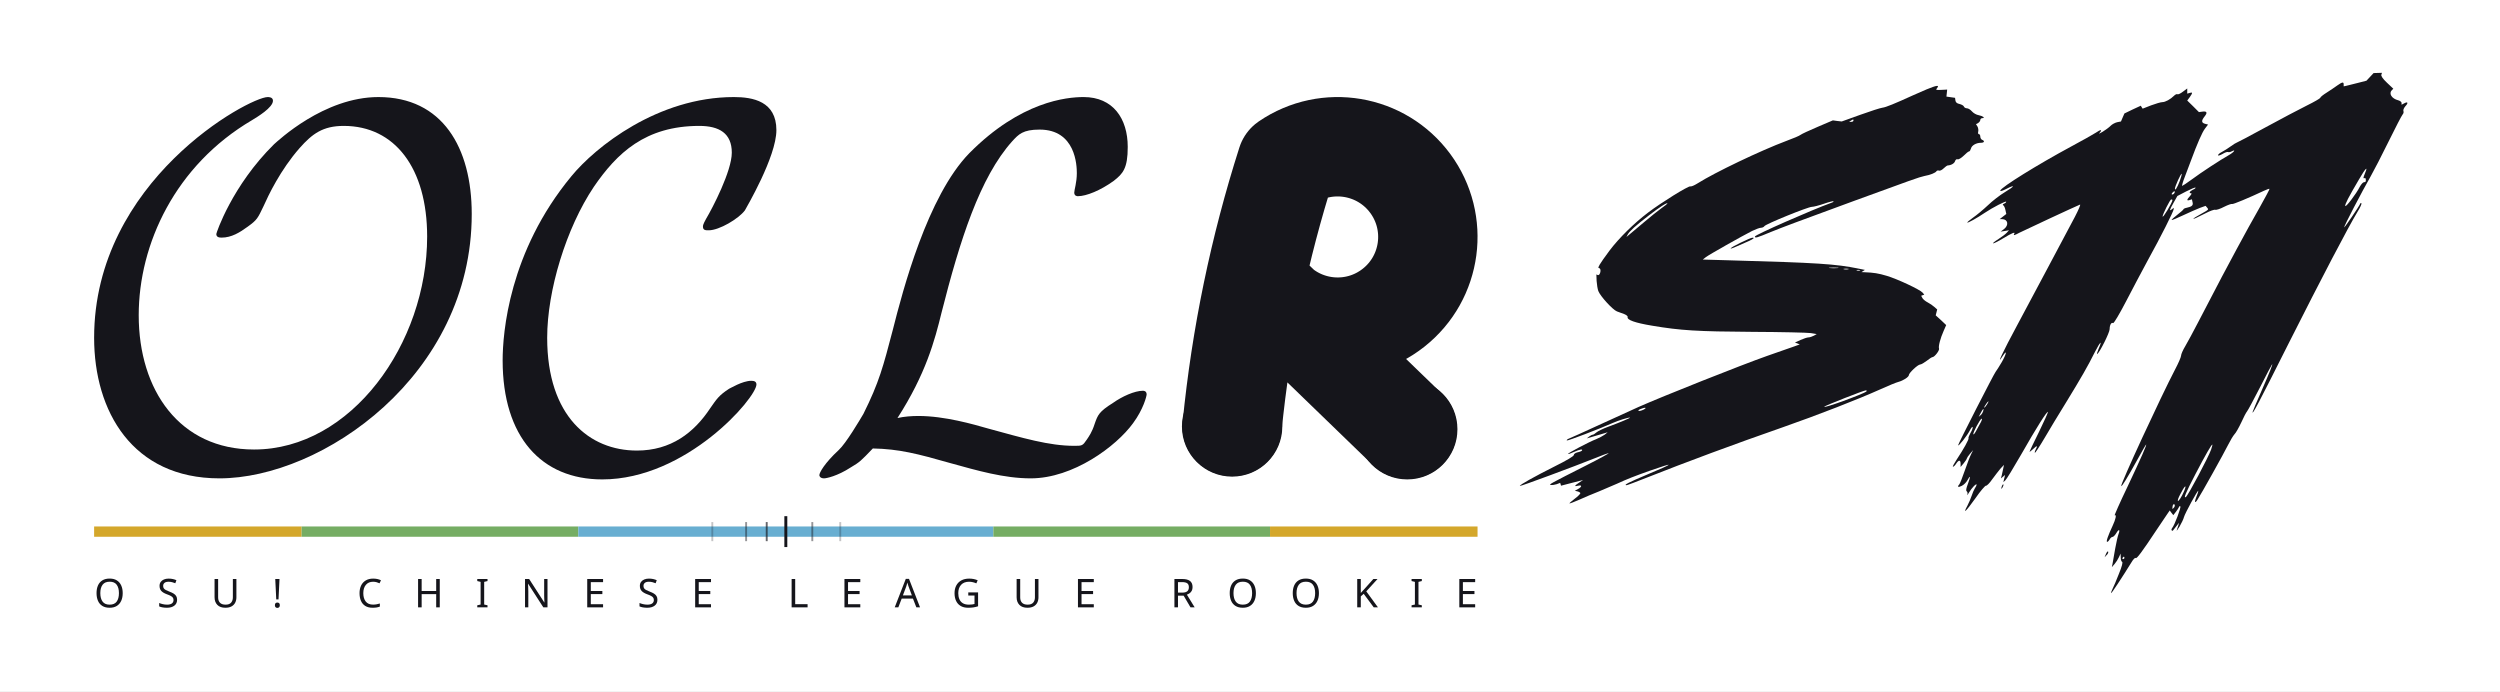
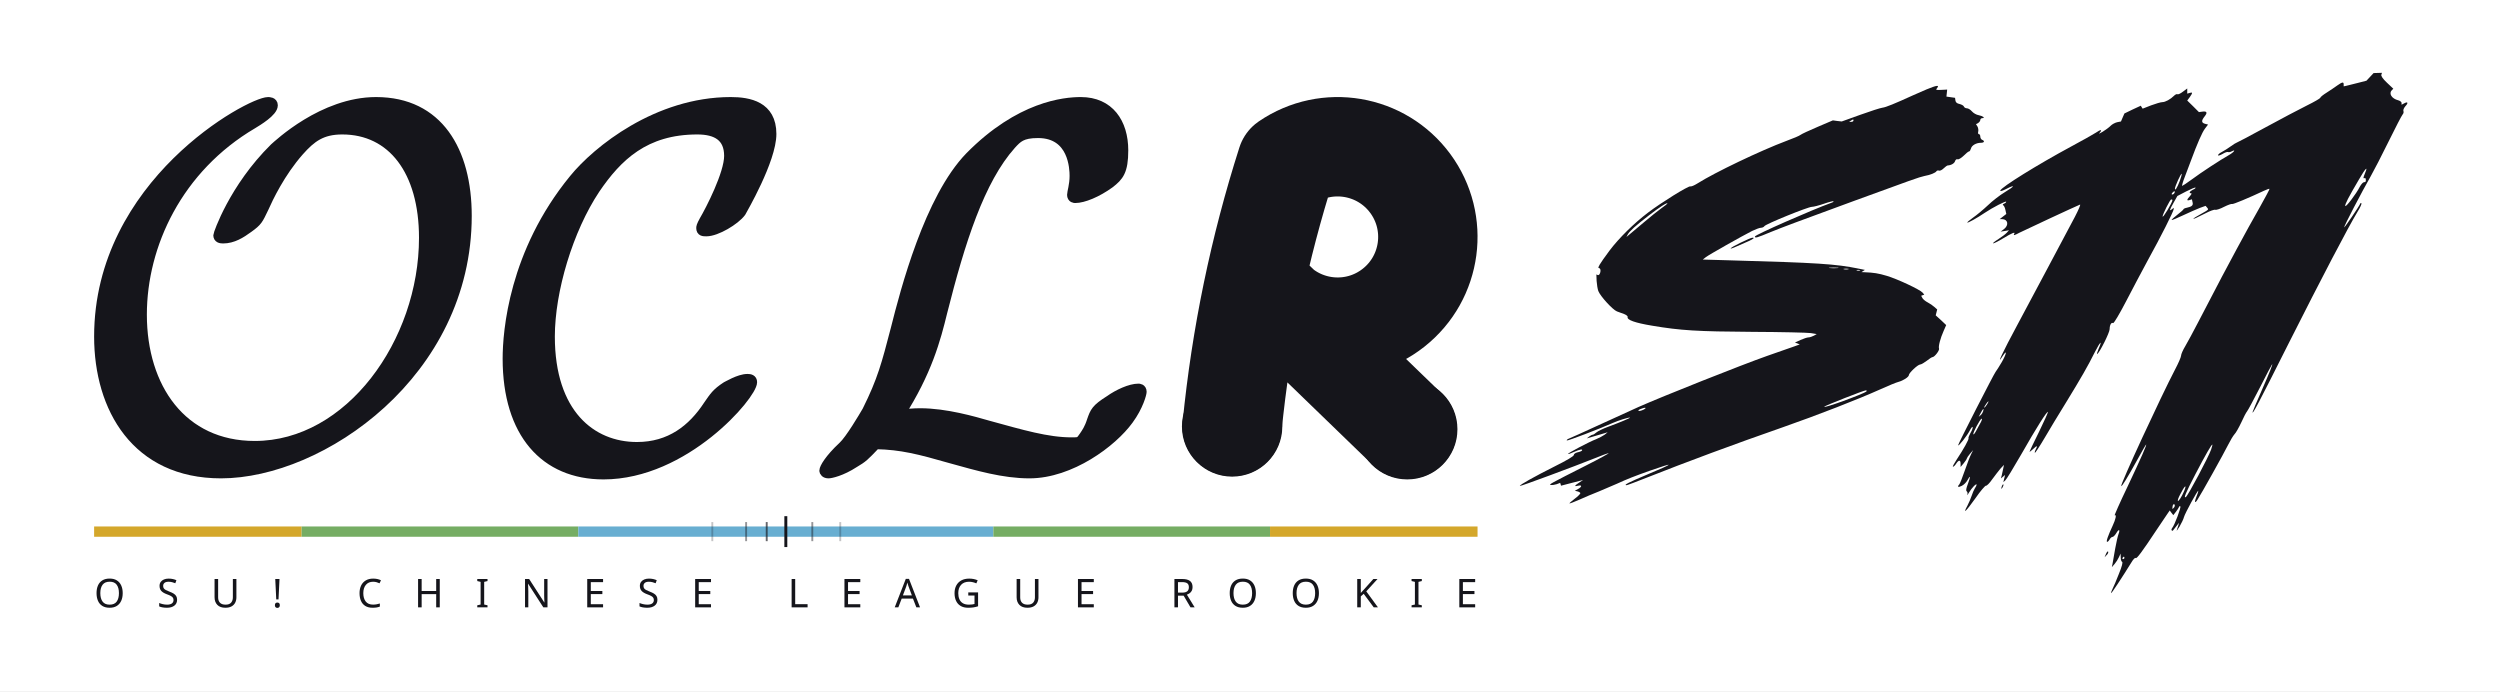
<svg xmlns="http://www.w3.org/2000/svg" xmlns:xlink="http://www.w3.org/1999/xlink" viewBox="0 0 1700 470" width="1700" height="470" role="img" aria-labelledby="wordmark-title wordmark-desc" color="#15151b" fill="currentColor">
  <rect width="1700" height="470" fill="#fff" />
  <svg width="715.716" height="260" viewBox="77.28 55.741 19.993 7.263" id="OCL-mathcal" x="64" y="66">
    <defs>
-       <path id="g0-67" d="M4.941-1.564C4.941-1.624 4.892-1.634 4.842-1.634C4.672-1.634 4.433-1.484 4.423-1.484C4.224-1.355 4.184-1.285 4.065-1.116C3.756-.648 3.318-.309 2.67-.309C1.773-.309 .966-.956 .966-2.451C.966-3.347 1.325-4.533 1.853-5.32C2.291-5.958 2.829-6.476 3.856-6.476C4.234-6.476 4.473-6.336 4.473-5.968C4.473-5.619 4.105-4.912 3.985-4.712C3.925-4.603 3.925-4.583 3.925-4.563C3.925-4.493 3.975-4.493 4.035-4.493C4.234-4.493 4.603-4.712 4.722-4.872C4.742-4.912 5.32-5.888 5.32-6.396C5.32-6.944 4.872-7.024 4.513-7.024C3.068-7.024 1.883-6.077 1.425-5.519C.239-4.085 .12-2.54 .12-2.022C.12-.568 .857 .239 2.012 .239C3.616 .239 4.941-1.315 4.941-1.564Z" />
-       <path id="g0-76" d="M1.793-.927C2.331-1.763 2.501-2.401 2.63-2.929C2.979-4.304 3.357-5.499 3.975-6.187C4.095-6.316 4.174-6.406 4.493-6.406C5.181-6.406 5.2-5.719 5.2-5.579C5.2-5.4 5.151-5.26 5.151-5.21C5.151-5.141 5.21-5.141 5.22-5.141C5.38-5.141 5.649-5.25 5.898-5.43C6.077-5.569 6.167-5.669 6.167-6.077C6.167-6.615 5.888-7.024 5.33-7.024C5.011-7.024 4.134-6.944 3.158-5.958C2.361-5.141 1.893-3.347 1.704-2.6C1.524-1.913 1.445-1.604 1.146-1.006C1.076-.887 .817-.448 .677-.319C.408-.07 .309 .11 .309 .159C.309 .179 .329 .219 .399 .219C.438 .219 .648 .179 .907 .01C1.076-.09 1.096-.11 1.325-.349C1.823-.339 2.172-.249 2.8-.07C3.308 .07 3.816 .219 4.324 .219C5.131 .219 5.948-.389 6.267-.827C6.466-1.096 6.526-1.345 6.526-1.375C6.526-1.445 6.466-1.445 6.456-1.445C6.296-1.445 6.057-1.335 5.888-1.215C5.619-1.046 5.599-.986 5.539-.817C5.489-.658 5.43-.578 5.39-.518C5.31-.399 5.3-.399 5.151-.399C4.672-.399 4.174-.548 3.517-.727C3.238-.807 2.69-.966 2.192-.966C2.062-.966 1.923-.956 1.793-.927Z" />
-       <path id="g0-79" d="M7.741-4.802C7.741-6.067 7.183-7.024 5.968-7.024C4.932-7.024 4.055-6.187 3.985-6.127C3.188-5.34 2.889-4.443 2.889-4.423C2.889-4.364 2.939-4.354 2.989-4.354C3.178-4.354 3.337-4.453 3.487-4.563C3.666-4.692 3.676-4.722 3.786-4.951C3.875-5.151 4.105-5.639 4.473-6.057C4.712-6.326 4.912-6.476 5.31-6.476C6.276-6.476 6.894-5.679 6.894-4.374C6.894-2.341 5.45-.329 3.606-.329C2.192-.329 1.415-1.455 1.415-2.879C1.415-4.234 2.112-5.729 3.567-6.585C3.666-6.645 3.965-6.824 3.965-6.954C3.965-7.024 3.885-7.024 3.866-7.024C3.517-7.024 .568-5.44 .568-2.451C.568-1.056 1.295 .219 2.949 .219C4.892 .219 7.741-1.733 7.741-4.802Z" />
+       <path id="g0-67" d="M4.941-1.564C4.941-1.624 4.892-1.634 4.842-1.634C4.672-1.634 4.433-1.484 4.423-1.484C4.224-1.355 4.184-1.285 4.065-1.116C3.756-.648 3.318-.309 2.67-.309C1.773-.309 .966-.956 .966-2.451C.966-3.347 1.325-4.533 1.853-5.32C2.291-5.958 2.829-6.476 3.856-6.476C4.234-6.476 4.473-6.336 4.473-5.968C4.473-5.619 4.105-4.912 3.985-4.712C3.925-4.603 3.925-4.583 3.925-4.563C3.925-4.493 3.975-4.493 4.035-4.493C4.234-4.493 4.603-4.712 4.722-4.872C4.742-4.912 5.32-5.888 5.32-6.396C5.32-6.944 4.872-7.024 4.513-7.024C3.068-7.024 1.883-6.077 1.425-5.519C.239-4.085 .12-2.54 .12-2.022C.12-.568 .857 .239 2.012 .239C3.616 .239 4.941-1.315 4.941-1.564Z" stroke="currentColor" stroke-width="0.18" stroke-linejoin="round" transform="translate(2.719801 -3.392279) scale(0.9665458 0.9758154) translate(-2.719801 3.392279)" />
+       <path id="g0-76" d="M1.793-.927C2.331-1.763 2.501-2.401 2.63-2.929C2.979-4.304 3.357-5.499 3.975-6.187C4.095-6.316 4.174-6.406 4.493-6.406C5.181-6.406 5.2-5.719 5.2-5.579C5.2-5.4 5.151-5.26 5.151-5.21C5.151-5.141 5.21-5.141 5.22-5.141C5.38-5.141 5.649-5.25 5.898-5.43C6.077-5.569 6.167-5.669 6.167-6.077C6.167-6.615 5.888-7.024 5.33-7.024C5.011-7.024 4.134-6.944 3.158-5.958C2.361-5.141 1.893-3.347 1.704-2.6C1.524-1.913 1.445-1.604 1.146-1.006C1.076-.887 .817-.448 .677-.319C.408-.07 .309 .11 .309 .159C.309 .179 .329 .219 .399 .219C.438 .219 .648 .179 .907 .01C1.076-.09 1.096-.11 1.325-.349C1.823-.339 2.172-.249 2.8-.07C3.308 .07 3.816 .219 4.324 .219C5.131 .219 5.948-.389 6.267-.827C6.466-1.096 6.526-1.345 6.526-1.375C6.526-1.445 6.466-1.445 6.456-1.445C6.296-1.445 6.057-1.335 5.888-1.215C5.619-1.046 5.599-.986 5.539-.817C5.489-.658 5.43-.578 5.39-.518C5.31-.399 5.3-.399 5.151-.399C4.672-.399 4.174-.548 3.517-.727C3.238-.807 2.69-.966 2.192-.966C2.062-.966 1.923-.956 1.793-.927Z" stroke="currentColor" stroke-width="0.18" stroke-linejoin="round" transform="translate(3.417185 -3.402241) scale(0.9718604 0.9757505) translate(-3.417185 3.402241)" />
+       <path id="g0-79" d="M7.741-4.802C7.741-6.067 7.183-7.024 5.968-7.024C4.932-7.024 4.055-6.187 3.985-6.127C3.188-5.34 2.889-4.443 2.889-4.423C2.889-4.364 2.939-4.354 2.989-4.354C3.178-4.354 3.337-4.453 3.487-4.563C3.666-4.692 3.676-4.722 3.786-4.951C3.875-5.151 4.105-5.639 4.473-6.057C4.712-6.326 4.912-6.476 5.31-6.476C6.276-6.476 6.894-5.679 6.894-4.374C6.894-2.341 5.45-.329 3.606-.329C2.192-.329 1.415-1.455 1.415-2.879C1.415-4.234 2.112-5.729 3.567-6.585C3.666-6.645 3.965-6.824 3.965-6.954C3.965-7.024 3.885-7.024 3.866-7.024C3.517-7.024 .568-5.44 .568-2.451C.568-1.056 1.295 .219 2.949 .219C4.892 .219 7.741-1.733 7.741-4.802Z" stroke="currentColor" stroke-width="0.18" stroke-linejoin="round" transform="translate(4.15442 -3.402241) scale(0.9755205 0.9757505) translate(-4.15442 3.402241)" />
    </defs>
    <g id="page1">
      <use x="76.712" y="62.765" xlink:href="#g0-79" />
      <use x="84.92" y="62.765" xlink:href="#g0-67" />
      <use x="90.747" y="62.765" xlink:href="#g0-76" />
    </g>
  </svg>
  <svg viewBox="46.25 -17.903 449.126 580.912" role="img" id="R-reference-slider" x="803.716" y="66" width="201.016" height="260">
    <g id="r-slider-shape">
      <path id="r-track" d="M122.5 482.5 A1948.266 1948.266 0 0 1 205.5 81.5 A137.044 137.044 0 1 1 178.5 283.5 L388.562 486.759" fill="none" stroke="currentColor" stroke-width="151.0" stroke-linecap="round" stroke-linejoin="round" />
      <circle id="r-head-cap" cx="122.5" cy="482.5" r="76.25" fill="currentColor" />
      <circle id="r-tail-cap" cx="388.562" cy="486.759" r="76.25" fill="currentColor" />
    </g>
    <g id="r-visible-centerline" display="none">
      <path d="M122.5 482.5 A1948.266 1948.266 0 0 1 205.5 81.5 A137.044 137.044 0 1 1 178.5 283.5 L388.562 486.759" fill="none" stroke="#ea4a89" stroke-width="2" />
    </g>
    <g id="r-full-control-path" display="none">
      <path d="M122.5 482.5 A1948.266 1948.266 0 0 1 205.5 81.5 A137.044 137.044 0 1 1 178.5 283.5 L425.5 522.5" fill="none" stroke="#ec4899" stroke-width="1.5" stroke-dasharray="5 4" />
    </g>
    <g id="r-control-points" display="none">
      <polyline points="122.5,482.5 153.5,279.5 205.5,81.5 419.5,184.5 178.5,283.5 425.5,522.5" fill="none" stroke="#64748b" stroke-width="1.5" />
      <circle id="r-control-0" cx="122.5" cy="482.5" r="11.5" fill="#6644cc" />
      <circle id="r-control-1" cx="153.5" cy="279.5" r="11.5" fill="#ffcc22" />
      <circle id="r-control-2" cx="205.5" cy="81.5" r="11.5" fill="#6644cc" />
      <circle id="r-control-3" cx="419.5" cy="184.5" r="11.5" fill="#ffcc22" />
      <circle id="r-control-4" cx="178.5" cy="283.5" r="11.5" fill="#ed1121" />
      <circle id="r-control-5" cx="425.5" cy="522.5" r="11.5" fill="#ffcc22" />
    </g>
  </svg>
  <svg viewBox="0 0 729 431" width="610.601" height="361" role="img" id="S11-original-brush" x="1030" y="46">
    <g transform="translate(0,431) scale(0.1,-0.1)" fill="currentColor" stroke="none">
      <path d="M6944 4235 l-29 -31 -70 -18 c-38 -10 -80 -20 -92 -23 l-23 -5 0 16 c0 22 -11 20 -51 -8 -19 -14 -58 -40 -86 -58 -29 -18 -53 -37 -53 -43 -1 -5 -49 -33 -108 -62 -59 -29 -210 -109 -337 -178 -126 -69 -233 -125 -236 -125 -3 0 -24 -13 -46 -29 -22 -16 -54 -36 -71 -45 -18 -9 -32 -21 -32 -27 0 -6 16 -1 36 10 19 12 40 19 45 16 5 -3 18 -1 29 5 40 21 19 -7 -22 -30 -64 -36 -224 -140 -303 -199 -38 -28 -73 -51 -76 -51 -4 0 6 35 23 78 16 42 38 100 48 127 51 138 91 230 114 260 l25 33 -24 6 c-30 8 -32 25 -4 60 25 31 19 44 -18 39 l-28 -4 -47 47 -48 47 20 27 c25 35 25 43 0 35 l-20 -6 0 21 0 21 -35 -26 c-19 -15 -39 -24 -44 -21 -5 4 -18 -2 -28 -12 -29 -29 -71 -52 -95 -52 -12 0 -54 -12 -91 -26 l-69 -27 -8 12 -7 12 -67 -31 -66 -32 -14 -32 -14 -33 -31 -6 c-17 -4 -42 -17 -54 -30 -23 -24 -111 -80 -89 -57 26 29 10 30 -30 2 -24 -15 -113 -66 -198 -111 -278 -150 -568 -330 -578 -359 -2 -8 16 -3 48 13 78 40 71 23 -11 -26 -40 -24 -102 -72 -138 -107 -36 -34 -90 -79 -119 -99 -28 -20 -50 -38 -48 -41 5 -4 80 37 143 80 64 43 173 99 173 89 0 -5 -8 -12 -17 -15 -11 -5 -14 -10 -6 -14 6 -4 14 -21 17 -38 l7 -32 -27 -21 -27 -21 20 0 c47 0 57 -48 16 -80 l-28 -21 34 5 34 6 -18 -20 c-10 -11 -40 -34 -67 -51 -78 -50 -47 -46 37 5 74 45 103 56 90 36 -9 -15 2 -12 43 10 33 17 456 214 491 228 8 3 -11 -41 -41 -99 -30 -57 -133 -250 -228 -429 -95 -179 -203 -381 -240 -450 -118 -219 -176 -342 -118 -251 38 59 31 17 -8 -50 -21 -35 -43 -71 -50 -79 -15 -19 -304 -584 -304 -595 0 -16 73 77 94 118 11 22 22 35 24 29 2 -7 -6 -29 -18 -48 -11 -20 -18 -39 -16 -42 7 -6 -42 -93 -96 -174 -21 -32 -35 -58 -30 -58 6 0 17 11 26 25 21 32 36 32 36 -1 l0 -26 25 30 c14 17 25 34 25 38 1 5 12 23 26 39 l26 30 -17 -34 c-10 -19 -33 -80 -52 -135 -19 -56 -39 -105 -44 -110 -19 -20 -8 -26 21 -11 16 8 37 29 46 46 24 47 26 29 3 -31 -14 -36 -17 -55 -9 -60 6 -4 8 -15 5 -26 -4 -10 3 -3 13 16 21 37 62 79 62 64 0 -5 -6 -18 -14 -29 -7 -11 -19 -38 -26 -60 -7 -22 -23 -59 -35 -82 -41 -75 -11 -46 66 62 40 58 79 103 85 101 6 -2 29 20 50 51 22 30 52 69 67 87 l29 31 -6 -30 c-3 -16 -9 -41 -12 -55 l-7 -25 17 14 17 14 -7 -29 -7 -29 15 13 c9 7 67 102 129 210 123 216 210 354 218 347 2 -3 -30 -75 -72 -161 -42 -85 -77 -158 -77 -161 0 -4 14 6 30 22 31 30 38 28 19 -7 -6 -11 -8 -22 -6 -25 3 -2 38 51 78 119 39 68 118 197 174 288 122 199 179 298 234 409 45 88 65 106 31 27 -11 -26 -16 -44 -11 -41 20 12 101 174 101 202 0 34 14 58 28 49 6 -3 51 72 105 176 52 101 133 253 179 338 102 184 208 395 208 411 l0 11 -15 -12 c-23 -19 -18 -3 15 55 l30 53 71 37 c39 20 73 34 76 31 3 -3 -6 -11 -21 -17 -27 -13 -35 -29 -14 -29 6 0 2 -10 -10 -23 -27 -29 -28 -40 -3 -32 l19 6 5 -23 c7 -25 -4 -36 -45 -45 -16 -3 -28 -9 -28 -12 0 -4 -23 -24 -50 -45 -28 -21 -49 -41 -47 -43 3 -2 45 15 93 38 49 23 110 50 136 60 l47 17 12 -14 c14 -17 18 -14 -53 -54 -32 -17 -58 -34 -58 -36 0 -5 26 7 99 44 34 18 70 31 78 28 8 -3 40 7 72 24 32 16 61 26 65 23 5 -5 137 50 260 108 22 10 41 17 44 15 2 -2 -35 -71 -81 -153 -47 -81 -129 -231 -184 -333 -93 -172 -128 -239 -316 -600 -38 -74 -85 -160 -103 -191 -19 -31 -34 -66 -34 -77 0 -11 -22 -62 -49 -113 -115 -220 -447 -937 -437 -946 5 -6 50 67 126 205 40 73 74 132 76 132 7 0 -37 -101 -149 -338 -64 -133 -111 -240 -106 -237 17 11 9 -30 -17 -85 -37 -79 -55 -130 -44 -130 5 0 14 9 20 20 6 11 16 20 23 20 7 0 21 14 31 31 21 36 33 31 18 -8 -6 -15 -18 -68 -27 -118 -8 -49 -18 -103 -21 -120 l-6 -30 22 25 c12 14 28 39 35 55 l14 30 1 -32 c0 -17 5 -33 11 -35 8 -3 -1 -37 -26 -98 -20 -52 -44 -108 -52 -123 -8 -16 -13 -31 -11 -33 4 -3 89 127 164 248 15 26 31 42 35 37 7 -11 52 50 172 231 42 63 83 124 91 135 l14 20 14 -19 15 -19 21 27 c11 15 23 32 25 39 2 7 7 9 11 5 8 -6 -47 -153 -66 -175 -6 -8 -8 -16 -4 -20 3 -3 7 -4 9 -2 2 2 14 18 27 34 l23 30 -5 -20 c-3 -11 -9 -29 -13 -40 -4 -11 6 3 23 30 16 28 32 61 35 75 8 31 116 229 117 214 0 -6 -7 -28 -16 -49 -18 -43 -12 -57 9 -23 28 42 216 379 249 446 18 36 41 74 51 85 11 10 35 53 55 95 19 43 41 84 48 92 7 8 54 96 105 195 50 99 94 182 97 185 11 12 -16 -57 -84 -212 -41 -93 -74 -171 -74 -175 0 -21 43 60 290 552 270 536 488 952 562 1074 22 35 36 66 32 70 -4 3 -8 2 -10 -4 -8 -21 -127 -196 -130 -192 -5 5 143 288 217 418 24 42 89 168 144 280 55 112 106 210 113 218 7 7 11 20 7 29 -3 8 4 25 16 39 26 27 20 40 -10 23 l-21 -11 0 15 c0 7 -12 17 -27 21 -53 13 -79 55 -52 82 l12 12 -52 49 c-34 32 -49 55 -45 65 l5 15 -34 -1 -34 -1 -29 -31z m-40 -780 c-16 -40 -17 -46 -5 -42 5 1 9 -1 10 -5 3 -22 0 -28 -14 -28 -8 0 -23 -17 -34 -37 -29 -58 -114 -169 -118 -156 -4 12 25 69 111 215 52 90 76 115 50 53z m-1505 -66 c-21 -55 -39 -83 -39 -61 0 17 49 126 55 120 2 -2 -5 -29 -16 -59z m-44 -98 c-3 -6 -11 -11 -17 -11 -6 0 -6 6 2 15 14 17 26 13 15 -4z m-15 -56 c0 -19 -79 -151 -80 -133 0 16 60 138 70 138 5 0 10 -2 10 -5z m-1506 -1660 c-9 -14 -18 -25 -21 -25 -5 0 5 18 20 38 17 22 18 13 1 -13z m-31 -55 c-3 -10 -12 -25 -21 -32 l-15 -13 17 33 c19 36 27 41 19 12z m-26 -102 c-13 -24 -30 -54 -36 -66 -7 -13 -15 -22 -17 -19 -8 8 55 127 67 127 6 0 0 -19 -14 -42z m1877 -208 c-21 -61 -188 -375 -205 -386 -21 -13 -4 29 77 185 83 159 130 241 138 241 2 0 -3 -18 -10 -40z m-219 -337 c-20 -47 -45 -86 -51 -80 -3 3 4 25 17 49 36 73 60 94 34 31z m-84 -136 l-11 -11 0 15 c0 20 13 34 18 19 3 -7 -1 -17 -7 -23z m-401 -407 c0 -5 -5 -10 -11 -10 -5 0 -7 5 -4 10 3 6 8 10 11 10 2 0 4 -4 4 -10z" />
      <path d="M3345 4134 c-44 -19 -93 -40 -110 -48 -149 -68 -222 -98 -249 -101 -17 -2 -98 -28 -181 -58 l-150 -54 -36 4 -36 5 -124 -53 c-68 -29 -131 -58 -139 -65 -8 -7 -60 -29 -115 -49 -208 -78 -581 -256 -723 -346 -24 -15 -49 -26 -56 -23 -15 6 -239 -133 -345 -214 -113 -86 -235 -206 -311 -307 -37 -49 -73 -101 -80 -114 l-12 -24 12 -7 c15 -10 2 -60 -15 -54 l-12 5 2 -53 c2 -29 8 -66 14 -82 17 -43 117 -152 151 -165 17 -6 44 -16 60 -22 17 -7 29 -17 27 -23 -8 -24 60 -48 199 -71 231 -39 364 -47 814 -50 234 -1 447 -6 474 -10 l48 -8 -23 -13 c-13 -7 -33 -14 -44 -14 -11 0 -40 -10 -65 -21 l-45 -21 20 -7 19 -8 -44 -16 c-25 -8 -124 -43 -220 -77 -210 -74 -849 -328 -1045 -415 -77 -35 -230 -104 -340 -155 -110 -51 -211 -96 -224 -101 -13 -5 -21 -12 -18 -16 5 -5 269 96 377 144 40 18 120 43 135 42 13 0 -87 -42 -180 -76 -38 -14 -79 -34 -91 -44 -11 -10 -25 -19 -30 -19 -6 0 -19 -7 -30 -15 l-19 -15 55 16 c30 9 69 20 85 25 l30 9 -25 -20 c-14 -10 -44 -26 -68 -36 -56 -21 -234 -115 -229 -120 2 -3 24 5 48 16 47 21 74 26 65 11 -3 -4 -19 -11 -36 -14 -17 -4 -30 -13 -30 -22 0 -9 -56 -43 -153 -91 -165 -83 -291 -153 -285 -160 5 -4 444 159 611 226 53 22 103 40 110 40 6 0 -73 -44 -178 -97 -302 -153 -311 -158 -292 -161 10 -2 31 1 47 6 l29 11 4 -12 3 -11 65 17 c35 9 75 19 89 23 l25 6 -32 -21 c-39 -25 -42 -34 -8 -25 33 8 32 -9 -1 -27 l-26 -14 21 -5 c12 -3 23 -9 24 -15 0 -5 -20 -26 -46 -45 -25 -19 -44 -36 -43 -38 2 -2 39 12 82 31 44 20 115 50 159 67 44 18 109 46 145 62 85 39 144 62 265 105 214 75 205 63 -23 -32 -145 -61 -192 -85 -164 -85 5 0 78 27 163 61 313 124 719 275 1107 410 283 99 609 226 787 306 66 30 134 58 151 62 38 10 84 40 84 55 0 17 73 86 92 86 8 0 32 14 53 30 21 17 42 30 47 30 16 0 58 54 53 69 -7 18 11 85 37 143 l21 48 -42 40 -43 39 6 24 6 24 -23 20 c-12 11 -36 28 -54 37 -18 9 -37 25 -43 35 l-10 19 13 5 12 4 -13 16 c-21 25 -207 112 -292 137 -67 20 -104 26 -180 29 l-25 1 14 9 14 9 -54 11 c-183 37 -326 47 -1053 67 l-209 6 24 19 c27 21 297 173 376 213 29 14 61 26 72 26 11 0 24 6 28 13 10 17 354 157 386 157 13 0 57 11 97 25 40 14 76 23 78 20 3 -2 -4 -8 -14 -11 -168 -61 -624 -262 -624 -275 0 -15 15 -11 130 37 107 43 197 77 680 254 451 165 526 192 565 200 50 9 91 26 99 39 4 6 13 8 21 5 7 -3 24 5 37 18 13 13 28 23 33 24 28 1 55 17 60 35 4 12 12 18 21 15 8 -3 29 10 49 29 19 19 38 35 44 35 5 0 11 10 15 23 6 26 43 47 81 47 28 0 33 15 10 24 -8 3 -15 15 -15 26 0 11 -5 20 -11 20 -7 0 -9 9 -6 21 3 12 0 30 -6 41 l-12 19 18 10 c9 6 17 17 17 24 0 8 7 15 16 15 27 0 6 17 -29 24 -19 3 -43 17 -55 31 -12 14 -30 25 -41 25 -10 0 -21 6 -24 14 -3 8 -19 17 -36 21 -20 4 -31 13 -33 28 l-3 22 -35 5 -35 5 3 28 3 29 -38 -2 c-54 -3 -57 -2 -44 14 22 27 -4 23 -84 -10z m-595 -254 c0 -5 -8 -10 -17 -10 l-18 0 15 10 c19 12 20 12 20 0z m-1510 -673 c0 -2 -21 -19 -47 -37 -27 -19 -93 -72 -148 -119 -55 -46 -109 -92 -119 -100 l-19 -16 11 21 c14 26 63 71 172 155 85 66 150 108 150 96z m1383 -524 c-18 -2 -48 -2 -65 0 -18 2 -4 4 32 4 36 0 50 -2 33 -4z m85 -10 c-10 -2 -26 -2 -35 0 -10 3 -2 5 17 5 19 0 27 -2 18 -5z m95 -10 c-7 -2 -19 -2 -25 0 -7 3 -2 5 12 5 14 0 19 -2 13 -5z m52 -982 c-24 -21 -361 -144 -341 -123 10 10 318 131 336 132 8 0 10 -3 5 -9z m-1808 -147 c-16 -8 -34 -13 -40 -11 -7 3 -1 9 13 15 38 16 59 13 27 -4z" />
      <path d="M1832 2888 c-88 -42 -110 -66 -25 -27 26 12 67 30 91 40 41 18 54 30 30 28 -7 0 -51 -19 -96 -41z" />
      <path d="M3956 915 c-9 -26 -7 -32 5 -12 6 10 9 21 6 23 -2 3 -7 -2 -11 -11z" />
      <path d="M4801 364 l-12 -29 16 17 c10 9 16 21 13 28 -2 7 -10 -1 -17 -16z" />
    </g>
  </svg>
  <g id="accuracy-bar">
    <rect x="64" y="358" width="141.11" height="7" fill="#d4a72b" />
    <rect x="205.11" y="358" width="188.147" height="7" fill="#75ad63" />
    <rect x="393.256" y="358" width="282.22" height="7" fill="#68aed1" />
    <rect x="675.476" y="358" width="188.147" height="7" fill="#75ad63" />
    <rect x="863.622" y="358" width="141.11" height="7" fill="#d4a72b" />
    <path d="M534.366 351V372" stroke="currentColor" stroke-width="2" />
    <path d="M484.366 355V368" stroke="currentColor" stroke-width="1.3" opacity=".25" />
    <path d="M507.366 355V368" stroke="currentColor" stroke-width="1.3" opacity=".45" />
    <path d="M521.366 355V368" stroke="currentColor" stroke-width="1.3" opacity=".65" />
    <path d="M552.366 355V368" stroke="currentColor" stroke-width="1.3" opacity=".45" />
    <path d="M571.366 355V368" stroke="currentColor" stroke-width="1.3" opacity=".25" />
  </g>
  <g id="english-name">
    <path d="M720 358Q720 247 682.5 164.5Q645 82 572.0 36.0Q499 -10 391 -10Q280 -10 206.5 36.0Q133 82 97.0 165.0Q61 248 61 359Q61 469 97.0 551.0Q133 633 206.5 679.0Q280 725 392 725Q499 725 572.0 679.5Q645 634 682.5 551.5Q720 469 720 358ZM156 358Q156 223 213.0 145.5Q270 68 391 68Q513 68 569.0 145.5Q625 223 625 358Q625 493 569.0 569.5Q513 646 392 646Q271 646 213.5 569.5Q156 493 156 358Z" transform="translate(64 413) scale(0.027 -0.027)" />
    <path d="M502 191Q502 96 433.0 43.0Q364 -10 247 -10Q187 -10 136.0 -1.0Q85 8 51 24V110Q87 94 140.5 81.0Q194 68 251 68Q331 68 371.5 99.0Q412 130 412 183Q412 218 397.0 242.0Q382 266 345.5 286.5Q309 307 244 330Q153 363 106.5 411.0Q60 459 60 542Q60 599 89.0 639.5Q118 680 169.5 702.0Q221 724 288 724Q347 724 396.0 713.0Q445 702 485 684L457 607Q420 623 376.5 634.0Q333 645 286 645Q219 645 185.0 616.5Q151 588 151 541Q151 505 166.0 481.0Q181 457 215.0 438.0Q249 419 307 397Q370 374 413.5 347.5Q457 321 479.5 284.0Q502 247 502 191Z" transform="translate(106.8673 413) scale(0.027 -0.027)" />
    <path d="M640 252Q640 178 610.0 118.5Q580 59 518.5 24.5Q457 -10 362 -10Q229 -10 159.5 62.5Q90 135 90 254V714H180V251Q180 164 226.5 116.0Q273 68 367 68Q464 68 507.5 119.5Q551 171 551 252V714H640Z" transform="translate(143.4706 413) scale(0.027 -0.027)" />
    <path d="M163 201H106L81 714H188ZM72 54Q72 91 90.0 106.0Q108 121 134 121Q159 121 177.5 106.0Q196 91 196 54Q196 18 177.5 2.0Q159 -14 134 -14Q108 -14 90.0 2.0Q72 18 72 54Z" transform="translate(184.9879 413) scale(0.027 -0.027)" />
    <path d="M403 645Q288 645 222.0 568.0Q156 491 156 357Q156 224 217.5 146.5Q279 69 402 69Q449 69 491.0 77.0Q533 85 573 97V19Q533 4 490.5 -3.0Q448 -10 389 -10Q280 -10 207.0 35.0Q134 80 97.5 163.0Q61 246 61 358Q61 466 100.5 548.5Q140 631 217.0 677.5Q294 724 404 724Q517 724 601 682L565 606Q532 621 491.5 633.0Q451 645 403 645Z" transform="translate(242.8315 413) scale(0.027 -0.027)" />
    <path d="M643 0H553V333H187V0H97V714H187V412H553V714H643Z" transform="translate(281.6758 413) scale(0.027 -0.027)" />
    <path d="M298 0H40V52L124 71V642L40 662V714H298V662L214 642V71L298 52Z" transform="translate(323.463 413) scale(0.027 -0.027)" />
    <path d="M663 0H558L176 593H172Q174 558 177.0 506.0Q180 454 180 399V0H97V714H201L582 123H586Q585 139 583.5 171.0Q582 203 580.5 241.0Q579 279 579 311V714H663Z" transform="translate(354.3963 413) scale(0.027 -0.027)" />
    <path d="M496 0H97V714H496V635H187V412H478V334H187V79H496Z" transform="translate(396.6966 413) scale(0.027 -0.027)" />
    <path d="M502 191Q502 96 433.0 43.0Q364 -10 247 -10Q187 -10 136.0 -1.0Q85 8 51 24V110Q87 94 140.5 81.0Q194 68 251 68Q331 68 371.5 99.0Q412 130 412 183Q412 218 397.0 242.0Q382 266 345.5 286.5Q309 307 244 330Q153 363 106.5 411.0Q60 459 60 542Q60 599 89.0 639.5Q118 680 169.5 702.0Q221 724 288 724Q347 724 396.0 713.0Q445 702 485 684L457 607Q420 623 376.5 634.0Q333 645 286 645Q219 645 185.0 616.5Q151 588 151 541Q151 505 166.0 481.0Q181 457 215.0 438.0Q249 419 307 397Q370 374 413.5 347.5Q457 321 479.5 284.0Q502 247 502 191Z" transform="translate(433.4889 413) scale(0.027 -0.027)" />
    <path d="M496 0H97V714H496V635H187V412H478V334H187V79H496Z" transform="translate(470.0922 413) scale(0.027 -0.027)" />
    <path d="M97 0V714H187V80H499V0Z" transform="translate(535.6848 413) scale(0.027 -0.027)" />
    <path d="M496 0H97V714H496V635H187V412H478V334H187V79H496Z" transform="translate(571.6131 413) scale(0.027 -0.027)" />
    <path d="M545 0 459 221H176L91 0H0L279 717H360L638 0ZM352 517Q349 525 342.0 546.0Q335 567 328.5 589.5Q322 612 318 624Q311 593 302.0 563.5Q293 534 287 517L206 301H432Z" transform="translate(608.4054 413) scale(0.027 -0.027)" />
    <path d="M407 377H654V27Q596 8 537.0 -1.0Q478 -10 403 -10Q292 -10 216.0 34.5Q140 79 100.5 161.5Q61 244 61 357Q61 469 105.0 551.0Q149 633 231.5 678.5Q314 724 431 724Q491 724 544.5 713.0Q598 702 644 682L610 604Q572 621 524.5 633.0Q477 645 426 645Q298 645 226.5 568.0Q155 491 155 357Q155 272 182.5 206.5Q210 141 269.0 104.5Q328 68 424 68Q471 68 504.0 73.0Q537 78 564 85V297H407Z" transform="translate(647.4387 413) scale(0.027 -0.027)" />
    <path d="M640 252Q640 178 610.0 118.5Q580 59 518.5 24.5Q457 -10 362 -10Q229 -10 159.5 62.5Q90 135 90 254V714H180V251Q180 164 226.5 116.0Q273 68 367 68Q464 68 507.5 119.5Q551 171 551 252V714H640Z" transform="translate(688.875 413) scale(0.027 -0.027)" />
    <path d="M496 0H97V714H496V635H187V412H478V334H187V79H496Z" transform="translate(730.3923 413) scale(0.027 -0.027)" />
    <path d="M294 714Q427 714 490.5 663.5Q554 613 554 511Q554 454 533.0 416.0Q512 378 479.5 355.5Q447 333 411 320L607 0H502L329 295H187V0H97V714ZM289 636H187V371H294Q381 371 421.0 405.5Q461 440 461 507Q461 577 419.0 606.5Q377 636 289 636Z" transform="translate(795.9849 413) scale(0.027 -0.027)" />
    <path d="M720 358Q720 247 682.5 164.5Q645 82 572.0 36.0Q499 -10 391 -10Q280 -10 206.5 36.0Q133 82 97.0 165.0Q61 248 61 359Q61 469 97.0 551.0Q133 633 206.5 679.0Q280 725 392 725Q499 725 572.0 679.5Q645 634 682.5 551.5Q720 469 720 358ZM156 358Q156 223 213.0 145.5Q270 68 391 68Q513 68 569.0 145.5Q625 223 625 358Q625 493 569.0 569.5Q513 646 392 646Q271 646 213.5 569.5Q156 493 156 358Z" transform="translate(834.5591 413) scale(0.027 -0.027)" />
    <path d="M720 358Q720 247 682.5 164.5Q645 82 572.0 36.0Q499 -10 391 -10Q280 -10 206.5 36.0Q133 82 97.0 165.0Q61 248 61 359Q61 469 97.0 551.0Q133 633 206.5 679.0Q280 725 392 725Q499 725 572.0 679.5Q645 634 682.5 551.5Q720 469 720 358ZM156 358Q156 223 213.0 145.5Q270 68 391 68Q513 68 569.0 145.5Q625 223 625 358Q625 493 569.0 569.5Q513 646 392 646Q271 646 213.5 569.5Q156 493 156 358Z" transform="translate(877.4264 413) scale(0.027 -0.027)" />
    <path d="M619 0H513L260 341L187 277V0H97V714H187V362Q217 396 248.0 430.0Q279 464 310 498L503 714H608L325 403Z" transform="translate(920.2937 413) scale(0.027 -0.027)" />
    <path d="M298 0H40V52L124 71V642L40 662V714H298V662L214 642V71L298 52Z" transform="translate(958.787 413) scale(0.027 -0.027)" />
    <path d="M496 0H97V714H496V635H187V412H478V334H187V79H496Z" transform="translate(989.7203 413) scale(0.027 -0.027)" />
  </g>
</svg>
